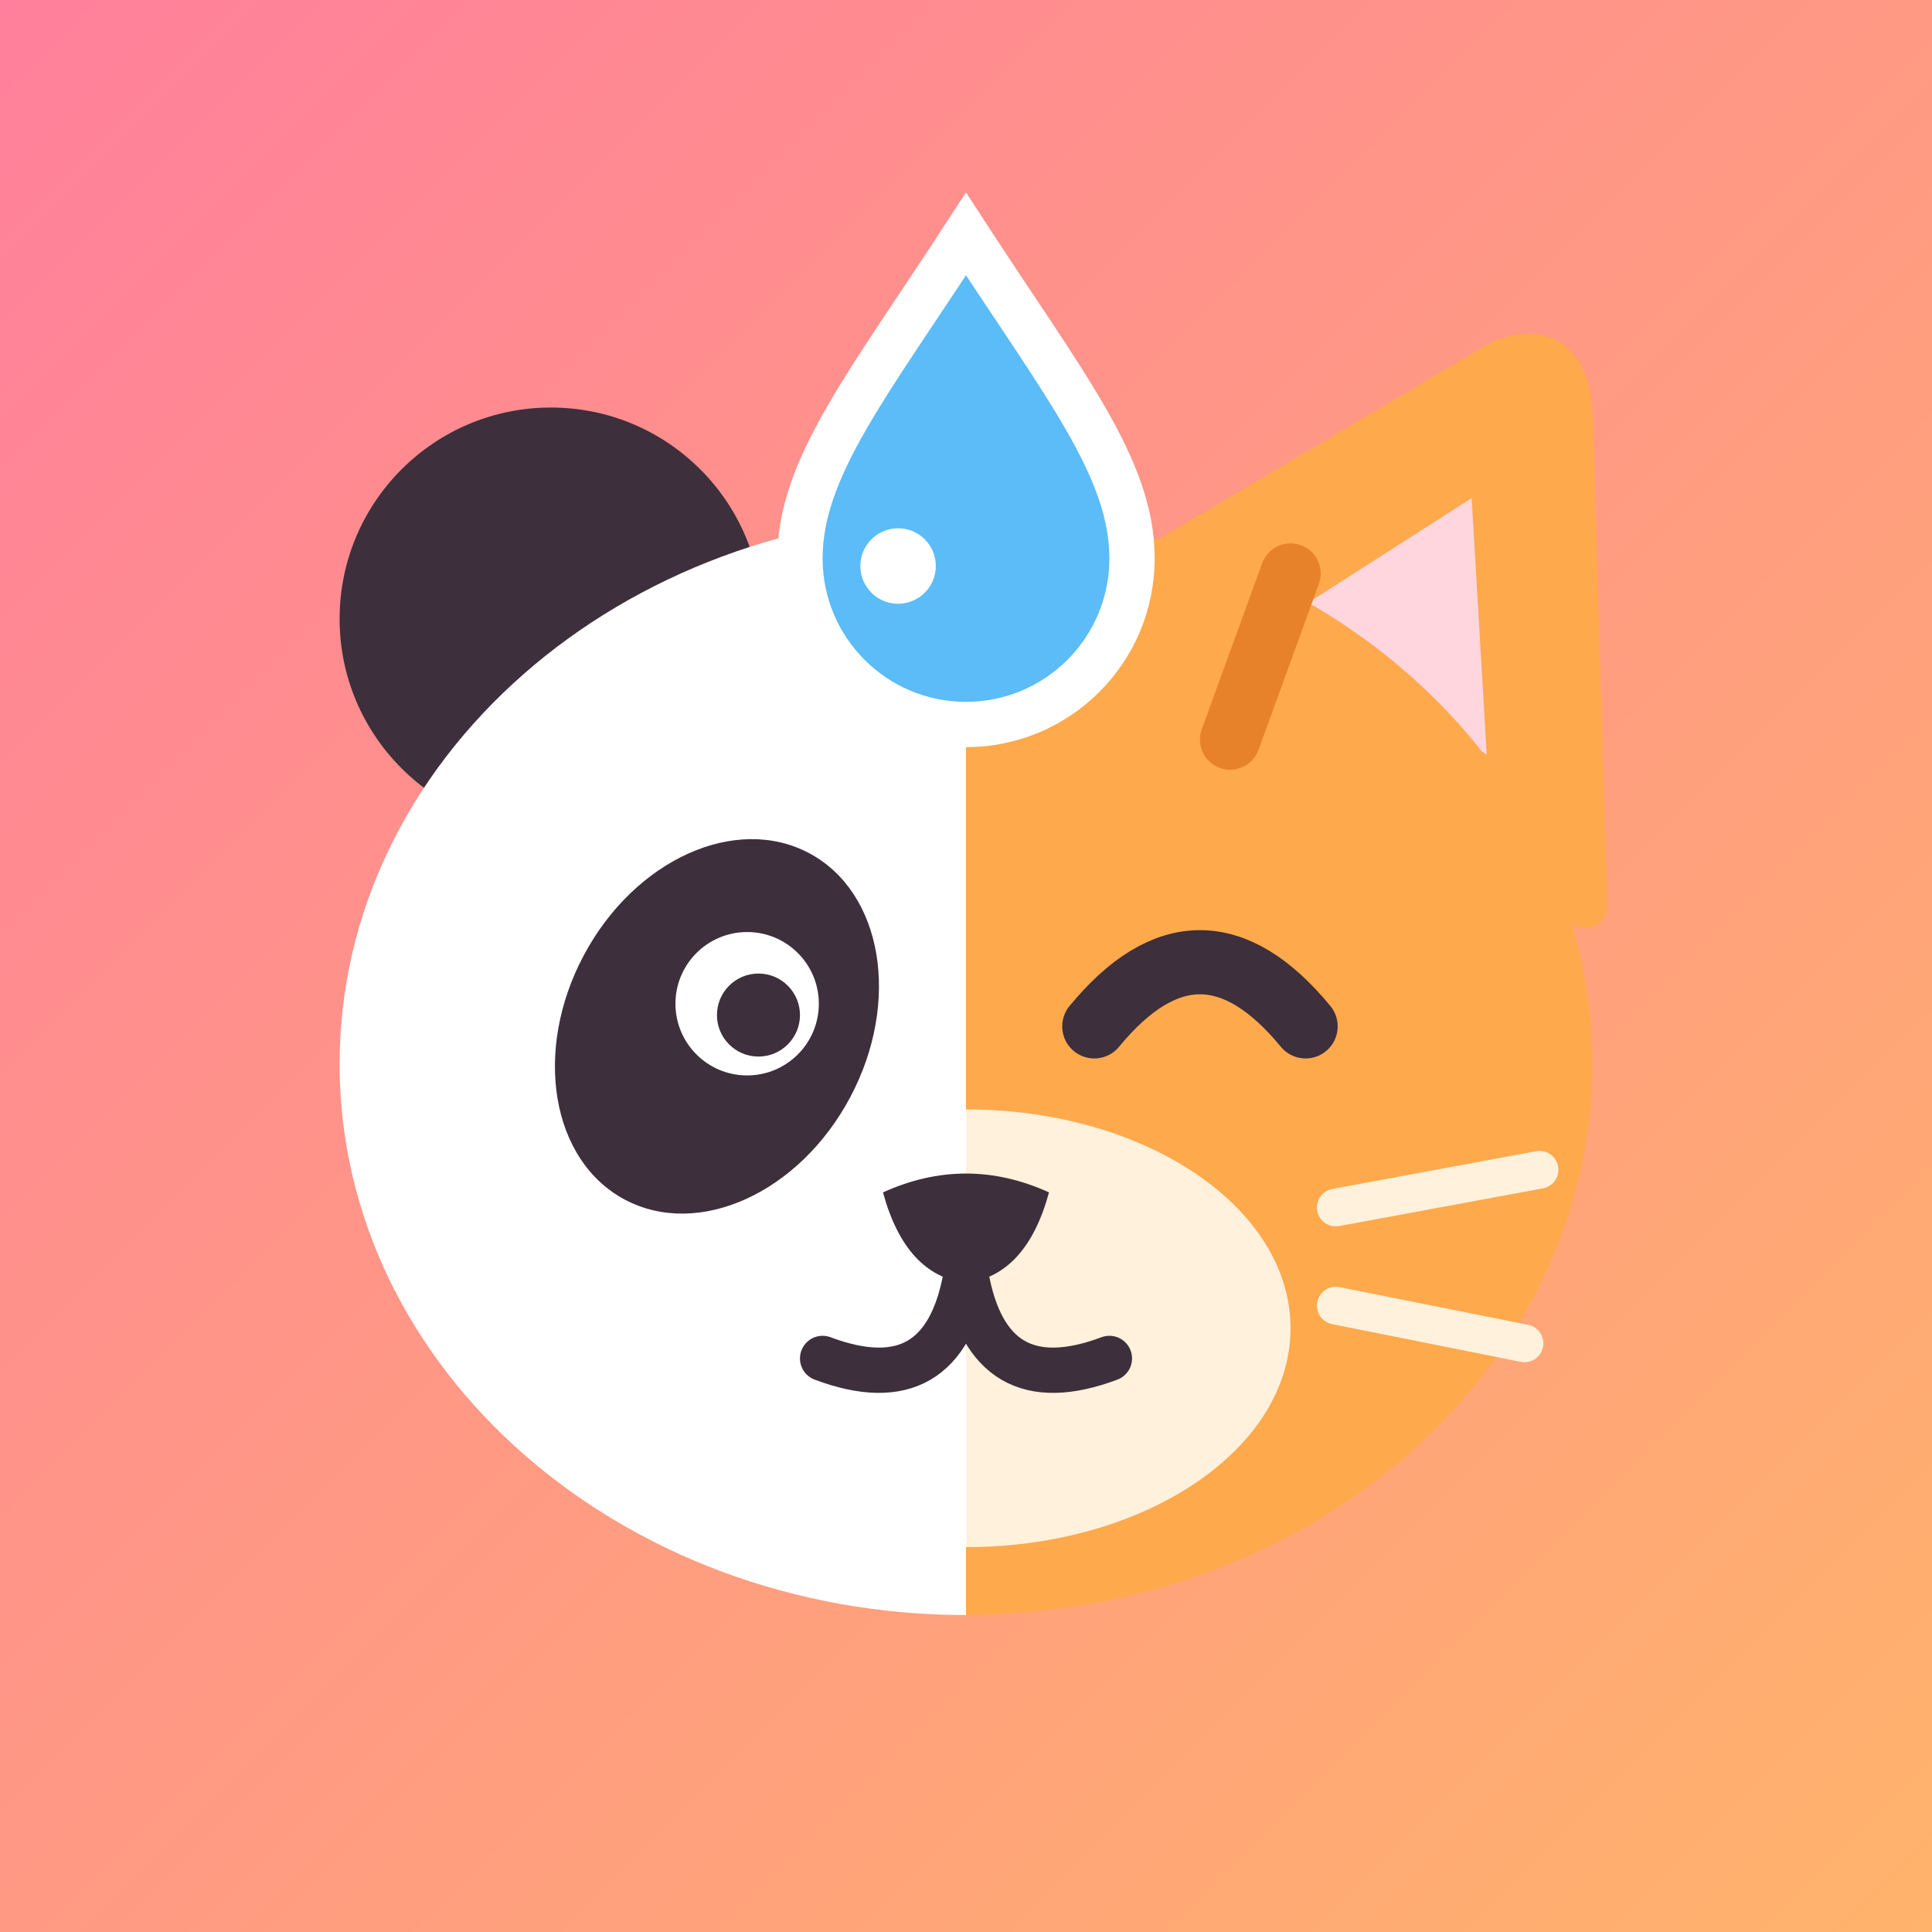
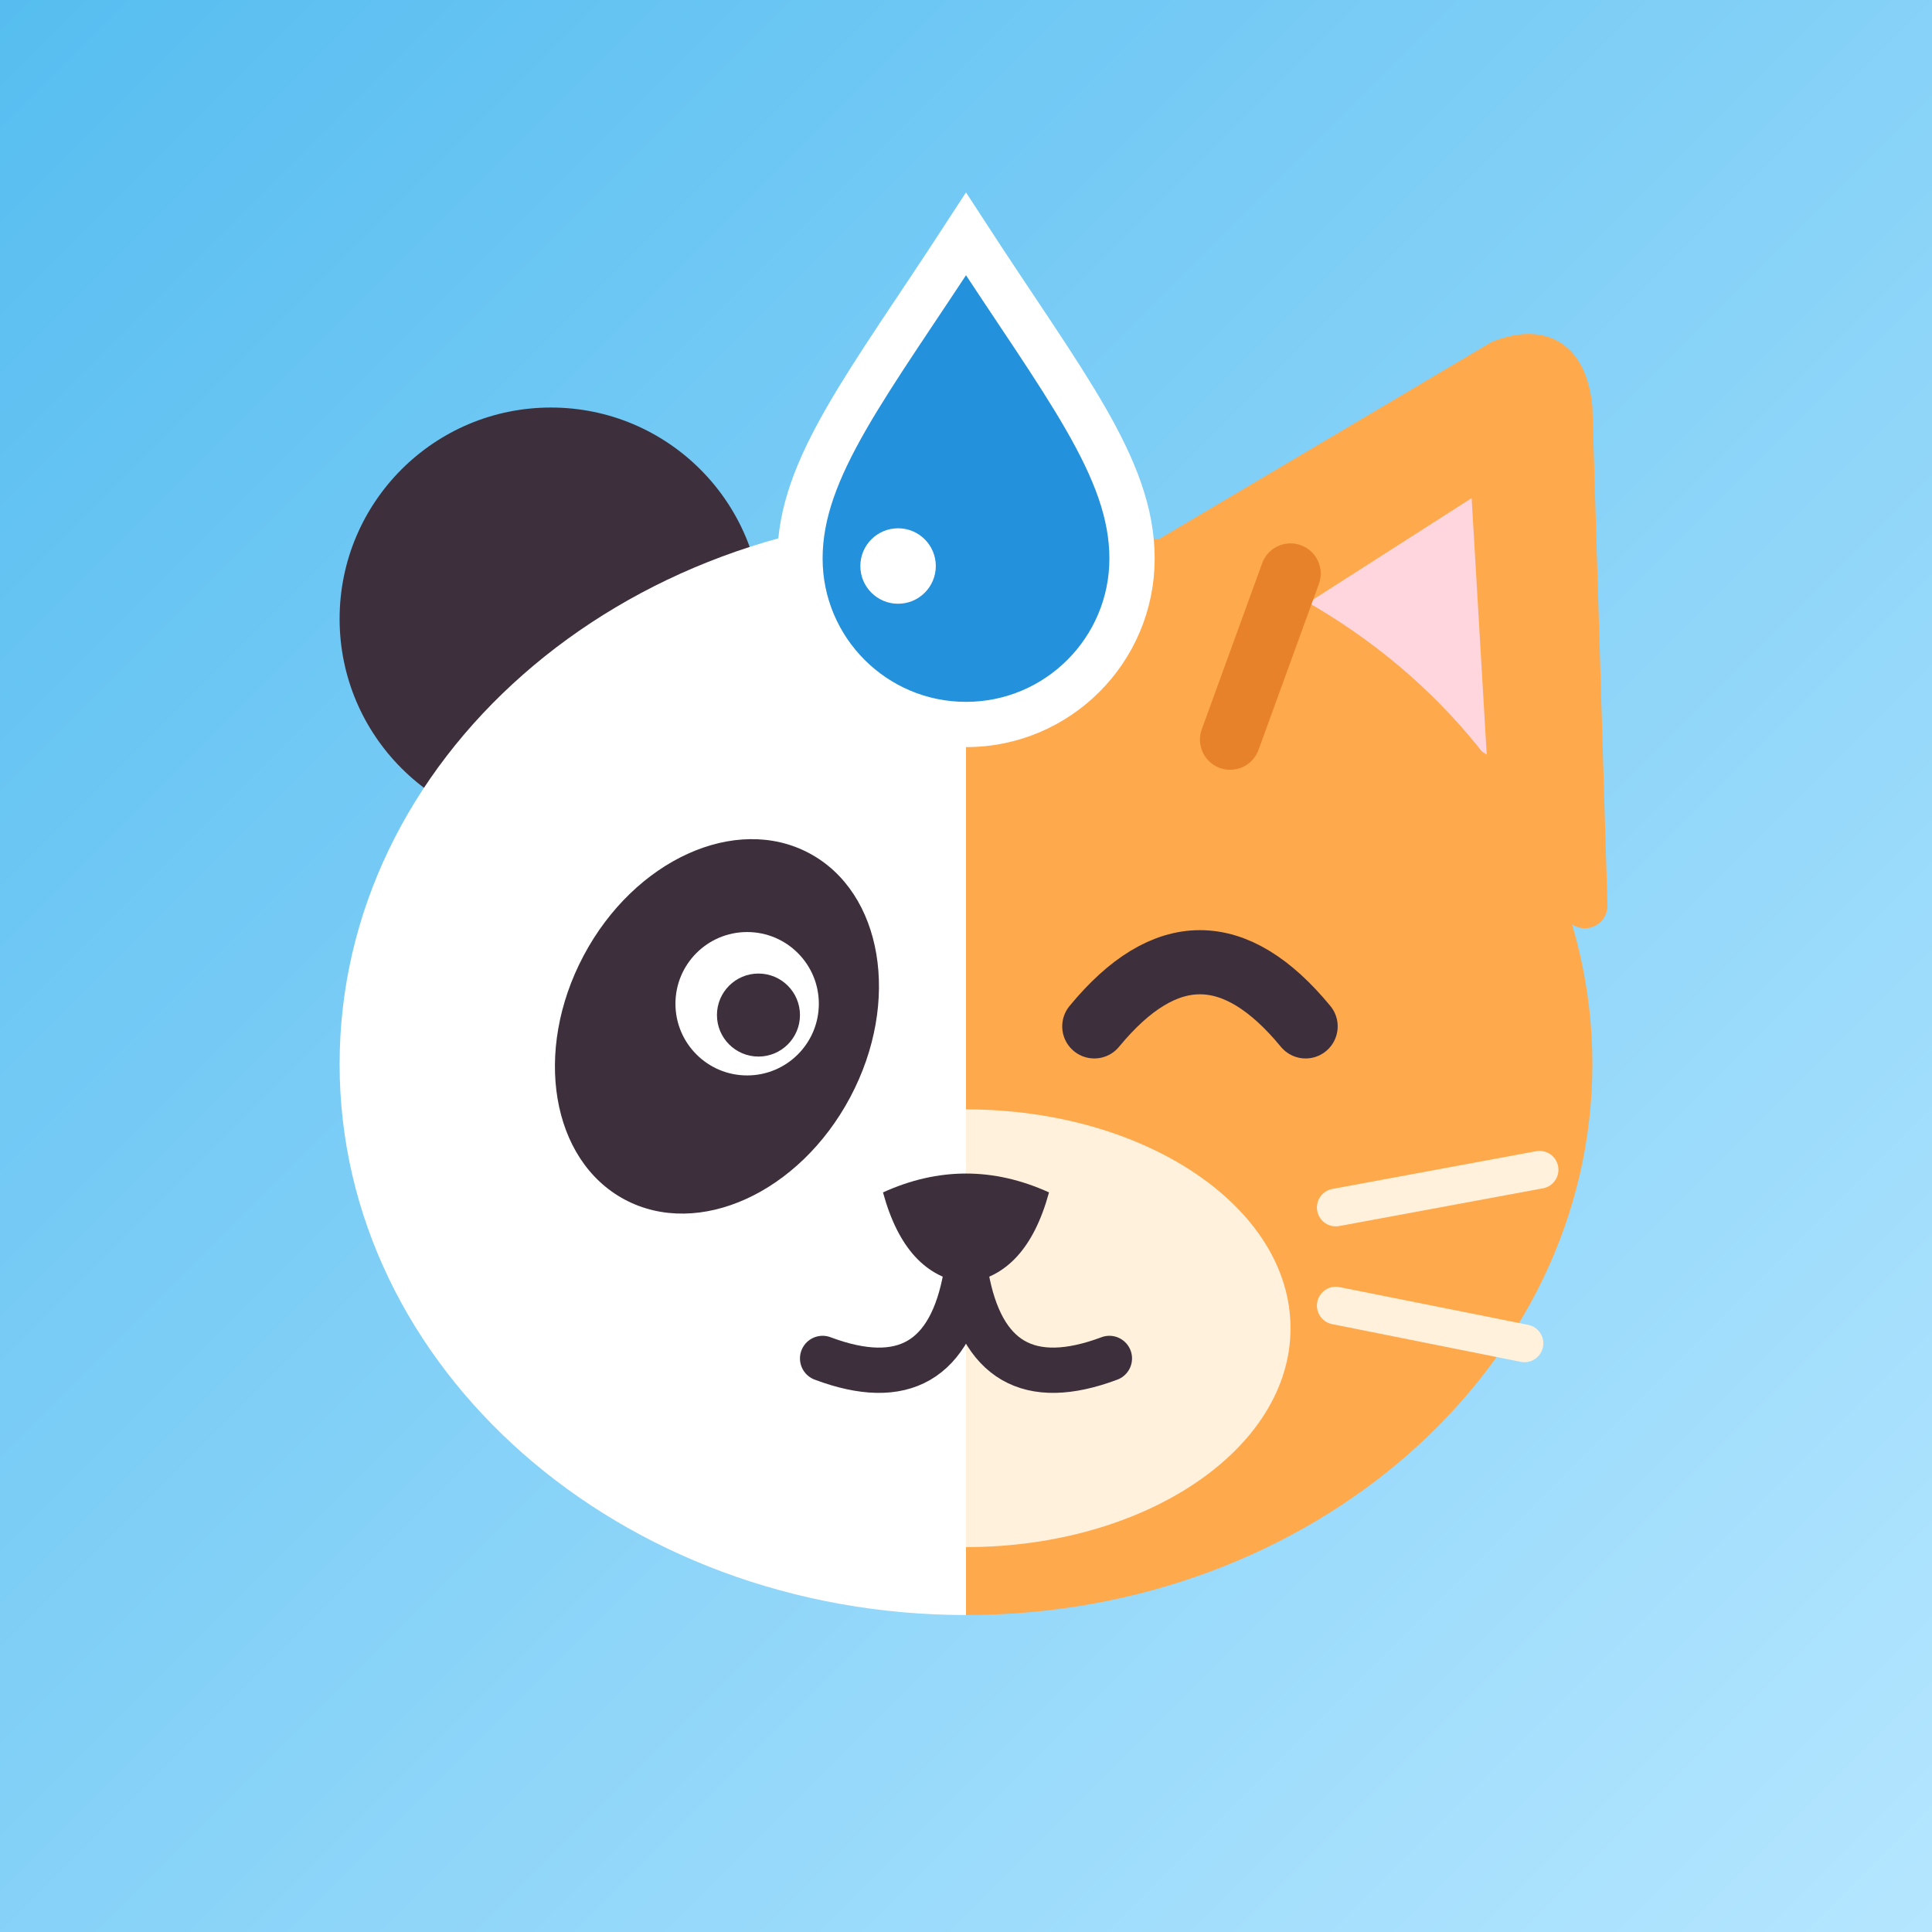
<svg xmlns="http://www.w3.org/2000/svg" viewBox="0 0 512 512" width="512" height="512">
  <rect width="512" height="512" rx="0" fill="url(#bg)" />
  <defs>
    <linearGradient id="bg" x1="0" y1="0" x2="1" y2="1">
-       <stop stop-color="#ff7f9c" />
-       <stop offset="1" stop-color="#ffb36b" />
+       <stop stop-color="#56bdf0" />
+       <stop offset="1" stop-color="#b5e6ff" />
    </linearGradient>
    <clipPath id="l">
      <rect width="256" height="512" />
    </clipPath>
    <clipPath id="r">
      <rect x="256" width="256" height="512" />
    </clipPath>
  </defs>
  <g clip-path="url(#l)">
    <circle cx="146" cy="164" r="56" fill="#3d2f3b" />
    <ellipse cx="256" cy="282" rx="166" ry="146" fill="#fff" />
    <ellipse cx="190" cy="272" rx="40" ry="52" fill="#3d2f3b" transform="rotate(28 190 272)" />
    <circle cx="198" cy="266" r="19" fill="#fff" />
    <circle cx="201" cy="269" r="11" fill="#3d2f3b" />
  </g>
  <g clip-path="url(#r)">
    <path d="M290 160 L398 96 Q414 90 416 108 L420 240 Z" fill="#ffa94d" stroke="#ffa94d" stroke-width="12" stroke-linejoin="round" />
    <path d="M340 164 L390 132 L394 200 Z" fill="#ffd6de" />
    <ellipse cx="256" cy="282" rx="166" ry="146" fill="#ffa94d" />
    <ellipse cx="256" cy="352" rx="86" ry="58" fill="#fff1dc" />
    <path d="M342 152 L326 196" stroke="#e8822a" stroke-width="16" stroke-linecap="round" />
    <path d="M290 272 Q318 238 346 272" fill="none" stroke="#3d2f3b" stroke-width="17" stroke-linecap="round" />
    <path d="M354 320 L408 310 M354 346 L404 356" stroke="#fff1dc" stroke-width="10" stroke-linecap="round" />
  </g>
  <path d="M234 316 Q256 306 278 316 Q272 338 256 340 Q240 338 234 316Z" fill="#3d2f3b" />
  <path d="M256 338 Q250 372 218 360 M256 338 Q262 372 294 360" fill="none" stroke="#3d2f3b" stroke-width="12" stroke-linecap="round" />
-   <path d="M256 62 C282 102 300 124 300 148 a44 44 0 0 1 -88 0 C212 124 230 102 256 62Z" fill="#5bbcf7" stroke="#fff" stroke-width="12" />
+   <path d="M256 62 C282 102 300 124 300 148 a44 44 0 0 1 -88 0 C212 124 230 102 256 62Z" fill="#2491dc" stroke="#fff" stroke-width="12" />
  <circle cx="238" cy="150" r="10" fill="#fff" />
</svg>
